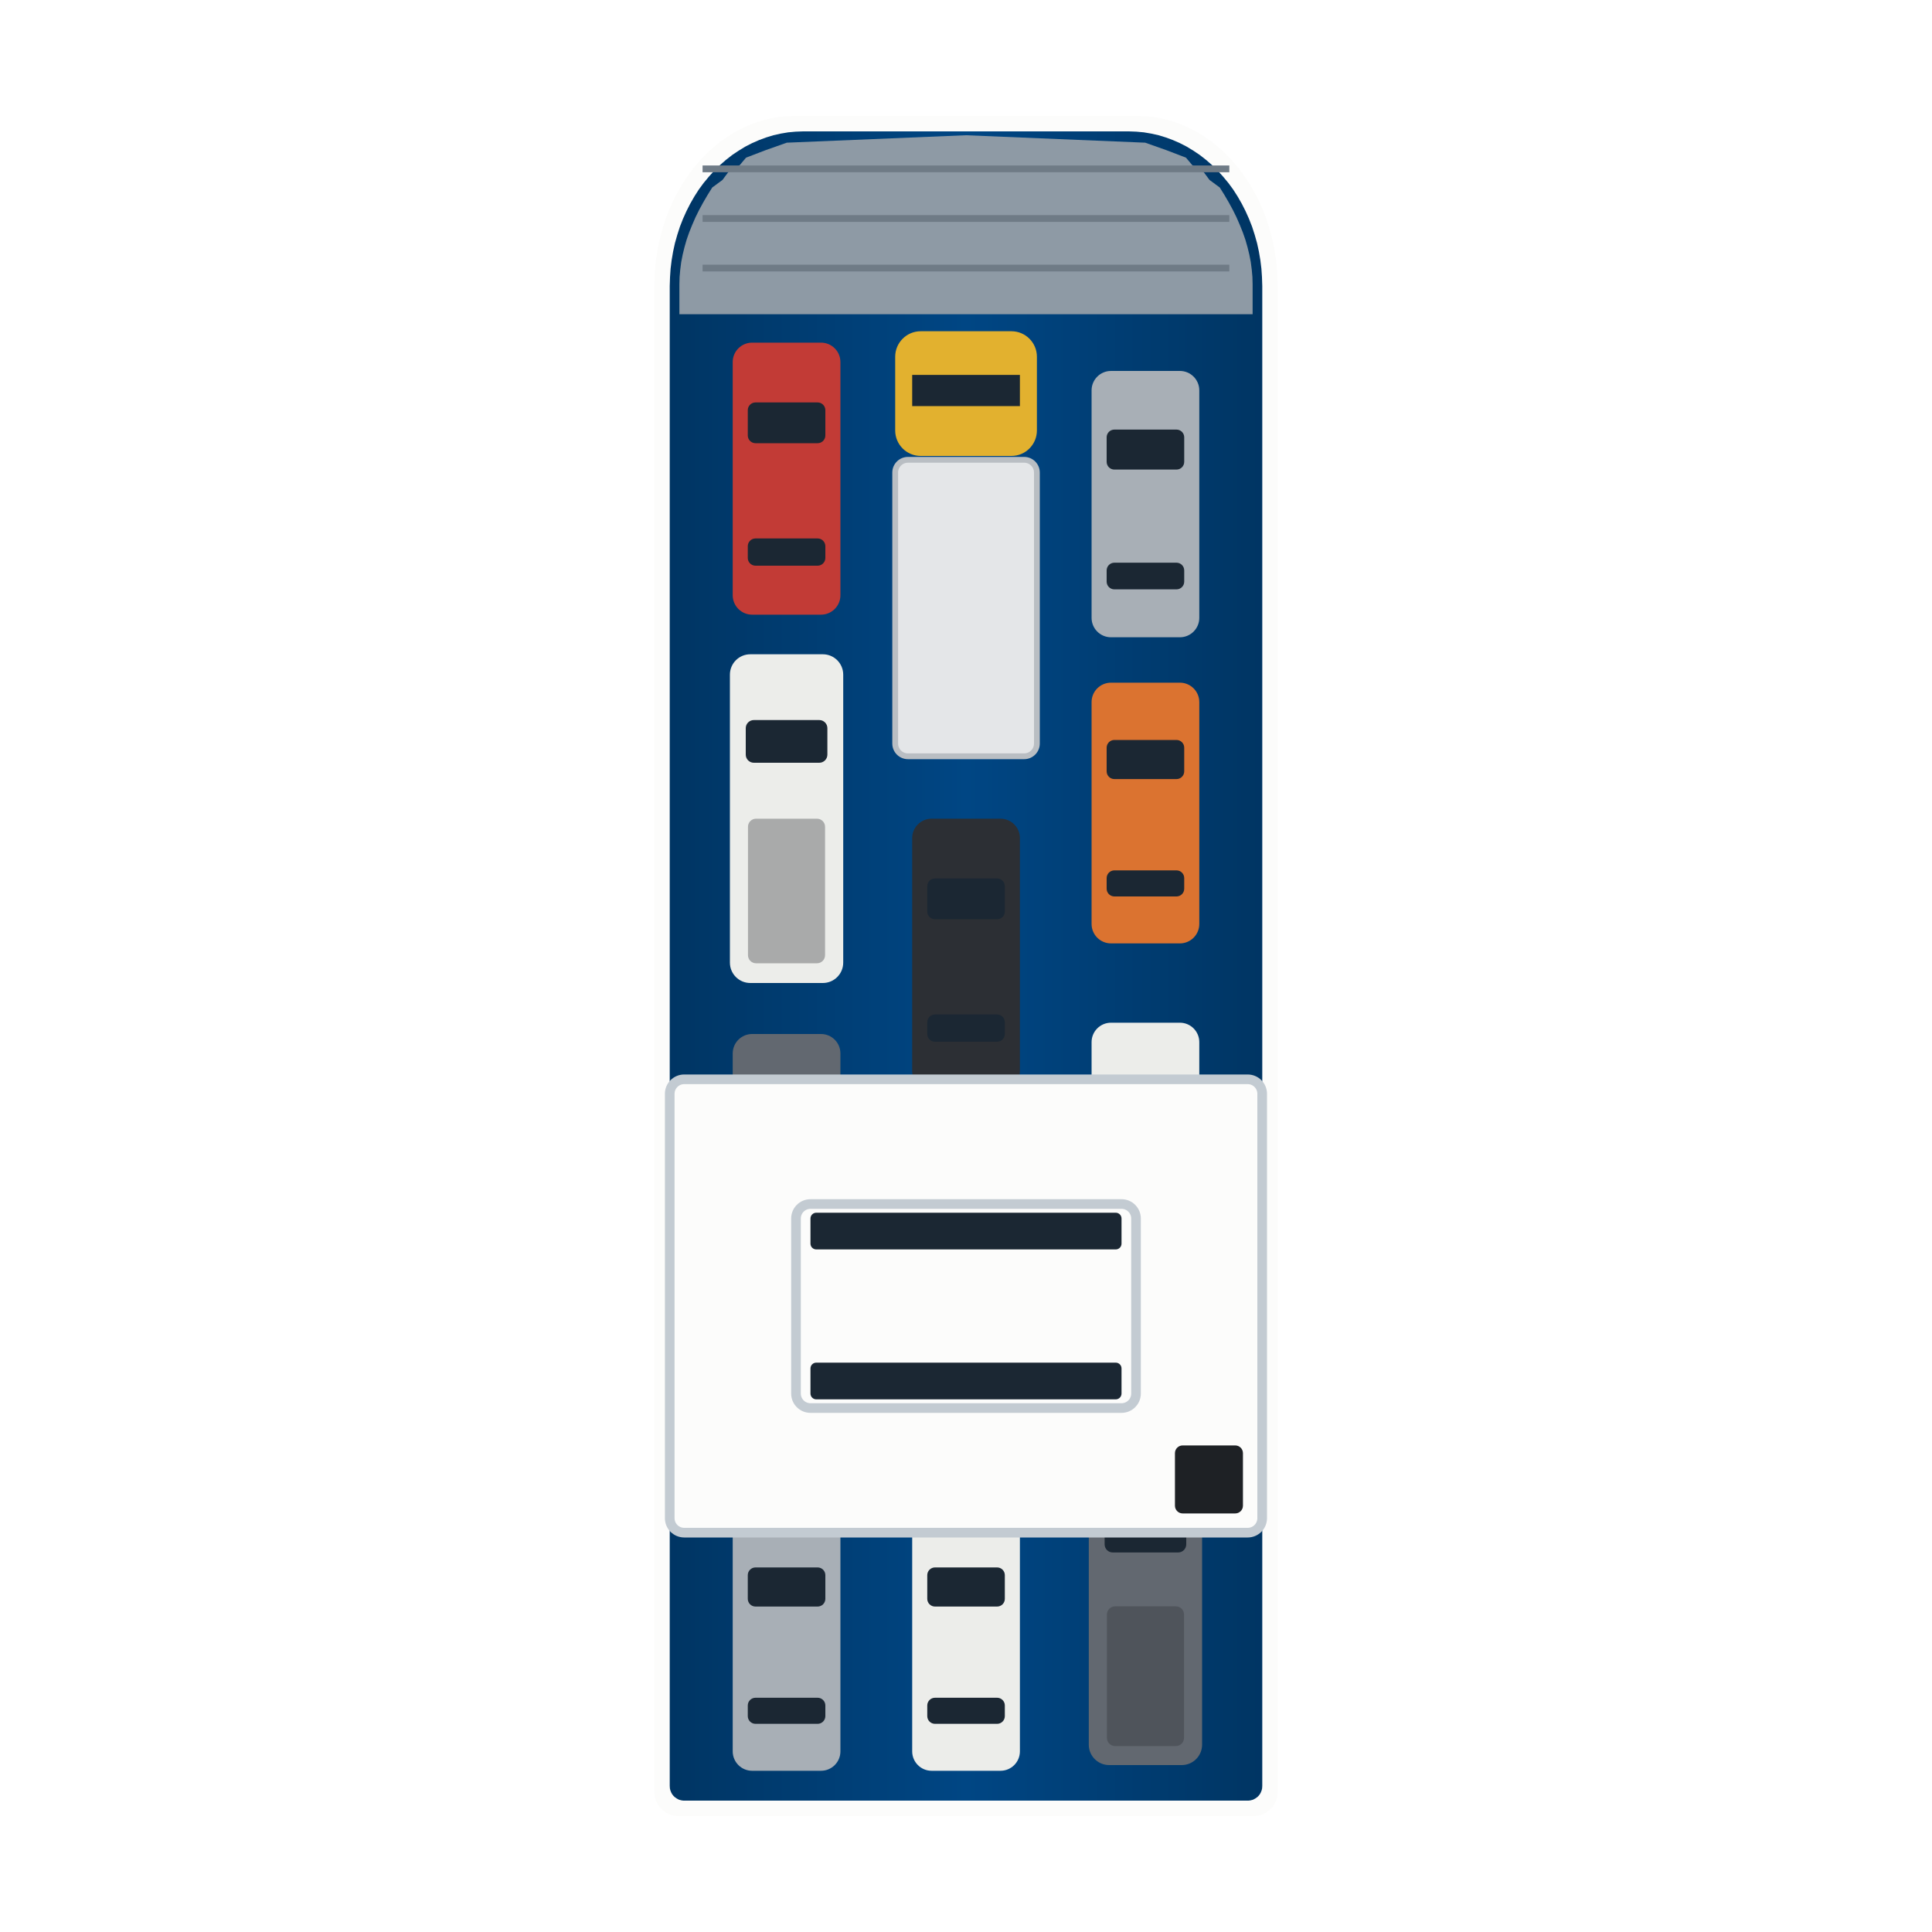
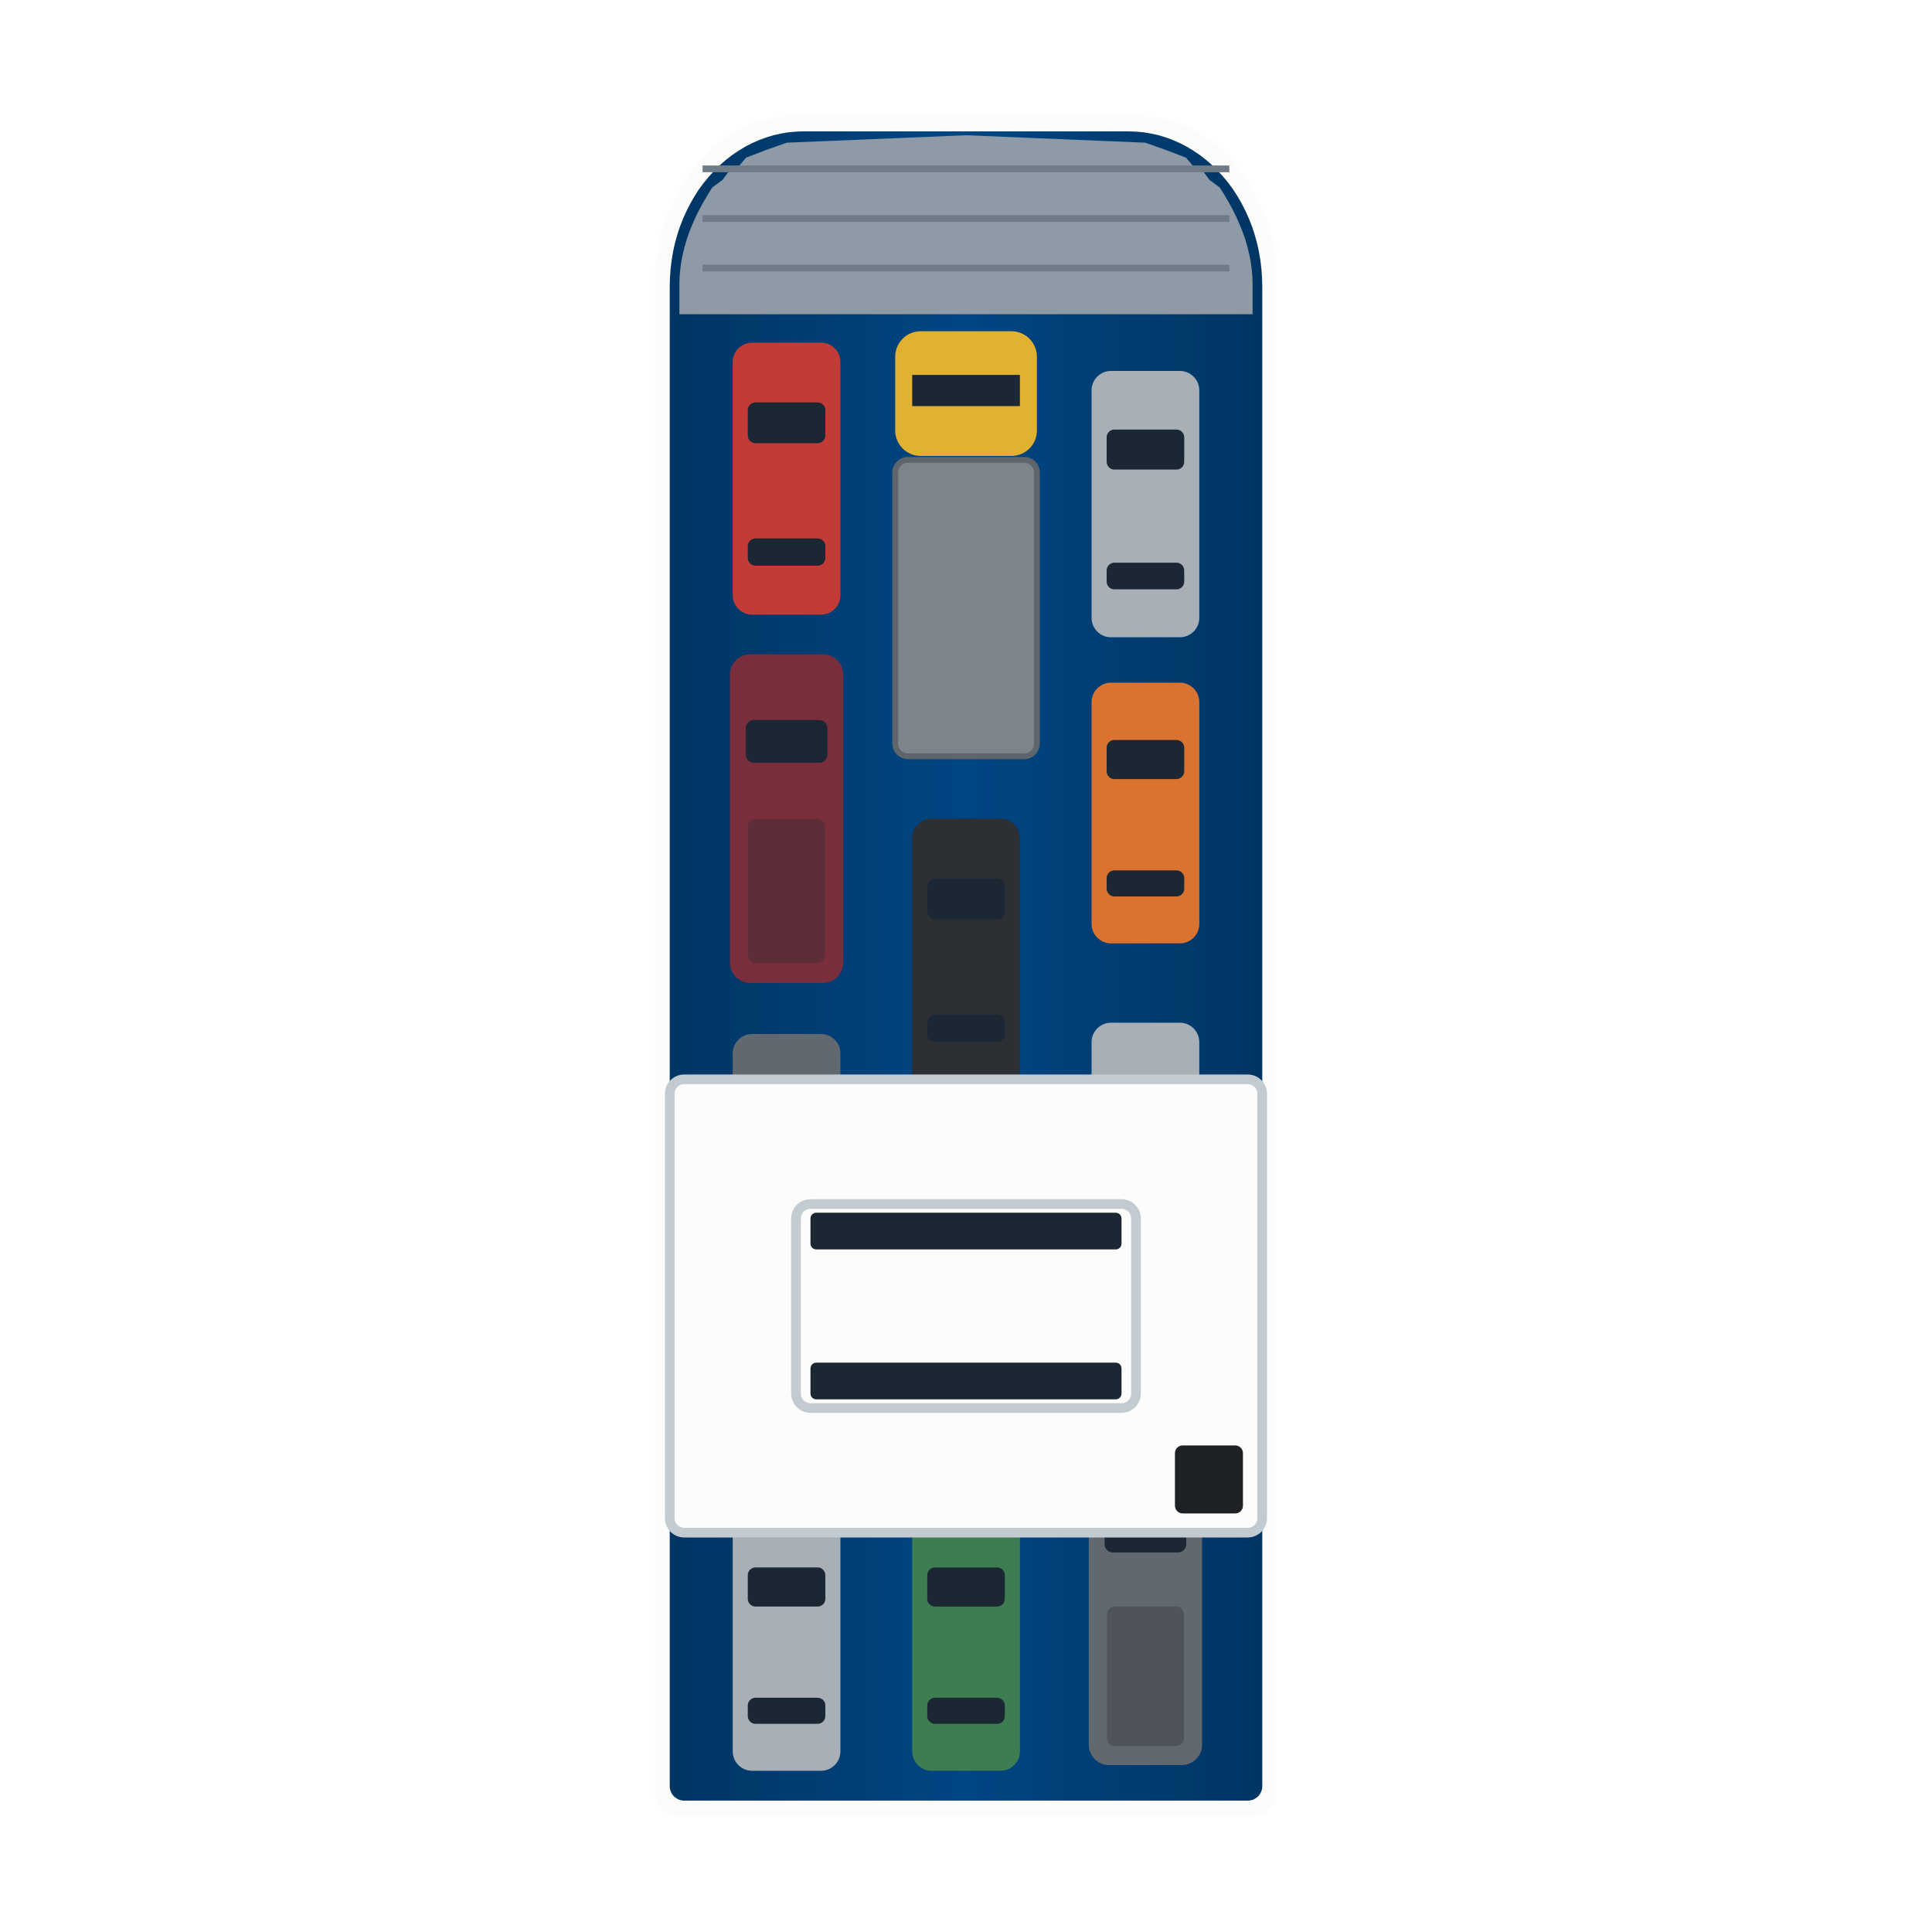
<svg xmlns="http://www.w3.org/2000/svg" viewBox="0 0 200 200">
  <defs>
    <linearGradient id="drummond30g" x1="0" y1="0" x2="1" y2="0">
      <stop offset="0" stop-color="#003563" />
      <stop offset="0.5" stop-color="#004684" />
      <stop offset="1" stop-color="#003563" />
    </linearGradient>
  </defs>
  <path fill="#FCFCFB" d="M100.00 12.00 L117.75 12.00 L118.56 12.03 L119.37 12.11 L120.18 12.25 L120.98 12.44 L121.77 12.69 L122.54 12.99 L123.30 13.34 L124.05 13.74 L124.77 14.20 L125.47 14.70 L126.15 15.25 L126.80 15.84 L127.42 16.48 L128.01 17.15 L128.57 17.87 L129.10 18.63 L129.59 19.42 L130.04 20.24 L130.45 21.09 L130.83 21.96 L131.16 22.86 L131.45 23.79 L131.70 24.73 L131.90 25.68 L132.06 26.65 L132.18 27.63 L132.24 28.61 L132.27 29.60 L132.27 185.50 L132.26 185.64 L132.25 185.78 L132.23 185.92 L132.20 186.06 L132.17 186.19 L132.13 186.33 L132.08 186.46 L132.02 186.58 L131.95 186.71 L131.88 186.83 L131.81 186.95 L131.72 187.06 L131.63 187.17 L131.53 187.27 L131.43 187.36 L131.33 187.45 L131.21 187.54 L131.10 187.62 L130.98 187.69 L130.85 187.75 L130.72 187.81 L130.59 187.86 L130.46 187.90 L130.32 187.94 L130.19 187.96 L130.05 187.98 L129.91 188.00 L129.77 188.00 L100.00 188.00 L100.00 188.00 L70.23 188.00 L70.09 188.00 L69.95 187.98 L69.81 187.96 L69.68 187.94 L69.54 187.90 L69.41 187.86 L69.28 187.81 L69.15 187.75 L69.02 187.69 L68.90 187.62 L68.79 187.54 L68.67 187.45 L68.57 187.36 L68.47 187.27 L68.37 187.17 L68.28 187.06 L68.19 186.95 L68.12 186.83 L68.05 186.71 L67.98 186.58 L67.92 186.46 L67.87 186.33 L67.83 186.19 L67.80 186.06 L67.77 185.92 L67.75 185.78 L67.74 185.64 L67.73 185.50 L67.73 29.60 L67.76 28.61 L67.82 27.63 L67.94 26.65 L68.10 25.68 L68.30 24.73 L68.55 23.79 L68.84 22.86 L69.17 21.96 L69.55 21.09 L69.96 20.24 L70.41 19.42 L70.90 18.63 L71.43 17.87 L71.99 17.15 L72.58 16.48 L73.20 15.84 L73.85 15.25 L74.53 14.70 L75.23 14.20 L75.95 13.74 L76.70 13.34 L77.46 12.99 L78.23 12.69 L79.02 12.44 L79.82 12.25 L80.63 12.11 L81.44 12.03 L82.25 12.00 L100.00 12.00 Z" />
  <path fill="url(#drummond30g)" d="M100.00 13.60 L116.87 13.60 L117.64 13.63 L118.41 13.70 L119.18 13.83 L119.94 14.00 L120.69 14.23 L121.42 14.50 L122.15 14.82 L122.85 15.18 L123.54 15.60 L124.21 16.05 L124.85 16.55 L125.47 17.09 L126.06 17.67 L126.62 18.29 L127.16 18.94 L127.66 19.62 L128.12 20.34 L128.55 21.09 L128.94 21.86 L129.30 22.66 L129.62 23.48 L129.89 24.32 L130.13 25.17 L130.32 26.04 L130.47 26.92 L130.58 27.81 L130.64 28.70 L130.67 29.60 L130.67 184.90 L130.66 184.98 L130.66 185.07 L130.65 185.15 L130.63 185.23 L130.61 185.32 L130.58 185.40 L130.55 185.47 L130.52 185.55 L130.48 185.63 L130.44 185.70 L130.39 185.77 L130.34 185.84 L130.29 185.90 L130.23 185.96 L130.17 186.02 L130.10 186.07 L130.03 186.12 L129.96 186.17 L129.89 186.21 L129.82 186.25 L129.74 186.29 L129.66 186.32 L129.58 186.34 L129.50 186.36 L129.42 186.38 L129.33 186.39 L129.25 186.40 L129.17 186.40 L100.00 186.40 L100.00 186.40 L70.83 186.40 L70.75 186.40 L70.67 186.39 L70.58 186.38 L70.50 186.36 L70.42 186.34 L70.34 186.32 L70.26 186.29 L70.18 186.25 L70.11 186.21 L70.04 186.17 L69.97 186.12 L69.90 186.07 L69.83 186.02 L69.77 185.96 L69.71 185.90 L69.66 185.84 L69.61 185.77 L69.56 185.70 L69.52 185.63 L69.48 185.55 L69.45 185.47 L69.42 185.40 L69.39 185.32 L69.37 185.23 L69.35 185.15 L69.34 185.07 L69.34 184.98 L69.33 184.90 L69.33 29.60 L69.36 28.70 L69.42 27.81 L69.53 26.92 L69.68 26.04 L69.87 25.17 L70.11 24.32 L70.38 23.48 L70.70 22.66 L71.06 21.86 L71.45 21.09 L71.88 20.34 L72.34 19.62 L72.84 18.94 L73.38 18.29 L73.94 17.67 L74.53 17.09 L75.15 16.55 L75.79 16.05 L76.46 15.60 L77.15 15.18 L77.85 14.82 L78.58 14.50 L79.31 14.23 L80.06 14.00 L80.82 13.83 L81.59 13.70 L82.36 13.63 L83.13 13.60 L100.00 13.60 Z" />
  <path fill="#8E9AA5" d="M100.00 14.00 L118.55 14.77 L120.73 15.54 L122.77 16.32 L123.42 17.09 L124.64 17.86 L125.21 18.63 L126.27 19.41 L126.75 20.18 L127.20 20.95 L127.62 21.72 L128.00 22.49 L128.34 23.27 L128.65 24.04 L128.92 24.81 L129.14 25.58 L129.33 26.36 L129.48 27.13 L129.58 27.90 L129.65 28.67 L129.67 29.44 L129.67 30.22 L129.67 30.99 L129.67 31.76 L129.67 32.53 L70.33 32.53 L70.33 31.76 L70.33 30.99 L70.33 30.22 L70.33 29.44 L70.35 28.67 L70.42 27.90 L70.52 27.13 L70.67 26.36 L70.86 25.58 L71.08 24.81 L71.35 24.04 L71.66 23.27 L72.00 22.49 L72.38 21.72 L72.80 20.95 L73.25 20.18 L73.73 19.41 L74.79 18.63 L75.36 17.86 L76.58 17.09 L77.23 16.32 L79.27 15.54 L81.45 14.77 L100.00 14.00 Z" />
  <rect x="72.73" y="17.13" width="54.53" height="0.7" fill="#6F7B86" />
  <rect x="72.73" y="22.27" width="54.53" height="0.7" fill="#6F7B86" />
  <rect x="72.73" y="27.40" width="54.53" height="0.7" fill="#6F7B86" />
  <rect x="75.85" y="35.47" width="11.15" height="28.16" rx="2.01" fill="#C23B36" />
  <rect x="77.41" y="41.66" width="8.03" height="4.22" rx="0.80" fill="#1B2733" />
  <rect x="77.41" y="55.74" width="8.03" height="2.82" rx="0.80" fill="#1B2733" />
-   <rect x="75.56" y="67.73" width="11.73" height="34.03" rx="2.11" fill="#ECEDEA" />
+   <rect x="75.56" y="67.73" width="11.73" height="34.03" rx="2.11" fill="#7A2E3B" />
  <rect x="77.20" y="74.54" width="8.45" height="4.42" rx="0.84" fill="#1B2733" />
  <rect x="77.43" y="84.75" width="7.98" height="14.97" rx="0.84" fill="#2C2F34" opacity="0.35" />
  <rect x="75.85" y="107.04" width="11.15" height="26.99" rx="2.01" fill="#626870" />
  <rect x="77.41" y="112.98" width="8.03" height="4.05" rx="0.80" fill="#1B2733" />
  <rect x="77.41" y="126.47" width="8.03" height="2.70" rx="0.80" fill="#1B2733" />
  <rect x="75.85" y="156.32" width="11.15" height="26.99" rx="2.01" fill="#A8AFB6" />
  <rect x="77.41" y="162.26" width="8.03" height="4.05" rx="0.80" fill="#1B2733" />
  <rect x="77.41" y="175.75" width="8.03" height="2.70" rx="0.80" fill="#1B2733" />
  <rect x="92.67" y="34.29" width="14.67" height="12.91" rx="2.64" fill="#E2B12F" />
  <rect x="94.43" y="38.81" width="11.15" height="3.23" fill="#1B2733" />
-   <rect x="92.67" y="47.60" width="14.67" height="30.69" rx="1.32" fill="#E4E6E8" stroke="#B9BEC3" stroke-width="0.6" />
+   <rect x="92.67" y="47.60" width="14.67" height="30.69" rx="1.32" fill="#7D848B" stroke="#5E656C" stroke-width="0.6" />
  <rect x="94.43" y="84.75" width="11.15" height="28.16" rx="2.01" fill="#2C2F34" />
  <rect x="95.99" y="90.94" width="8.03" height="4.22" rx="0.80" fill="#1B2733" />
  <rect x="95.99" y="105.02" width="8.03" height="2.82" rx="0.80" fill="#1B2733" />
  <rect x="94.13" y="119.95" width="11.73" height="34.03" rx="2.11" fill="#C23B36" />
  <rect x="95.78" y="126.75" width="8.45" height="4.42" rx="0.84" fill="#1B2733" />
  <rect x="96.01" y="136.96" width="7.98" height="14.97" rx="0.84" fill="#2C2F34" opacity="0.35" />
-   <rect x="94.43" y="156.32" width="11.15" height="26.99" rx="2.01" fill="#ECEDEA" />
+   <rect x="94.43" y="156.32" width="11.15" height="26.99" rx="2.01" fill="#3E7D52" />
  <rect x="95.99" y="162.26" width="8.03" height="4.05" rx="0.80" fill="#1B2733" />
  <rect x="95.99" y="175.75" width="8.03" height="2.70" rx="0.80" fill="#1B2733" />
  <rect x="113.00" y="38.40" width="11.15" height="27.57" rx="2.01" fill="#A8AFB6" />
  <rect x="114.56" y="44.47" width="8.03" height="4.14" rx="0.80" fill="#1B2733" />
  <rect x="114.56" y="58.25" width="8.03" height="2.76" rx="0.80" fill="#1B2733" />
  <rect x="113.00" y="70.67" width="11.15" height="26.99" rx="2.01" fill="#DB7330" />
  <rect x="114.56" y="76.60" width="8.03" height="4.05" rx="0.80" fill="#1B2733" />
  <rect x="114.56" y="90.10" width="8.03" height="2.70" rx="0.80" fill="#1B2733" />
-   <rect x="113.00" y="105.87" width="11.15" height="28.16" rx="2.01" fill="#ECEDEA" />
+   <rect x="113.00" y="105.87" width="11.15" height="28.16" rx="2.01" fill="#A8AFB6" />
  <rect x="114.56" y="112.06" width="8.03" height="4.22" rx="0.80" fill="#1B2733" />
  <rect x="114.56" y="126.14" width="8.03" height="2.82" rx="0.80" fill="#1B2733" />
  <rect x="112.71" y="149.87" width="11.73" height="32.85" rx="2.11" fill="#626870" />
  <rect x="114.35" y="156.44" width="8.45" height="4.27" rx="0.84" fill="#1B2733" />
  <rect x="114.59" y="166.29" width="7.98" height="14.46" rx="0.84" fill="#2C2F34" opacity="0.35" />
  <rect x="69.33" y="111.73" width="61.33" height="46.93" rx="1.5" fill="#FCFCFB" stroke="#C3CBD2" stroke-width="1" />
  <rect x="82.40" y="124.64" width="35.20" height="21.12" rx="1.5" fill="#FCFCFB" stroke="#C3CBD2" stroke-width="1" />
  <rect x="83.90" y="125.54" width="32.20" height="3.80" rx="0.6" fill="#1B2733" />
  <rect x="83.90" y="141.06" width="32.20" height="3.80" rx="0.6" fill="#1B2733" />
  <rect x="121.63" y="149.63" width="7.04" height="7.04" rx="0.8" fill="#1E2125" />
</svg>
